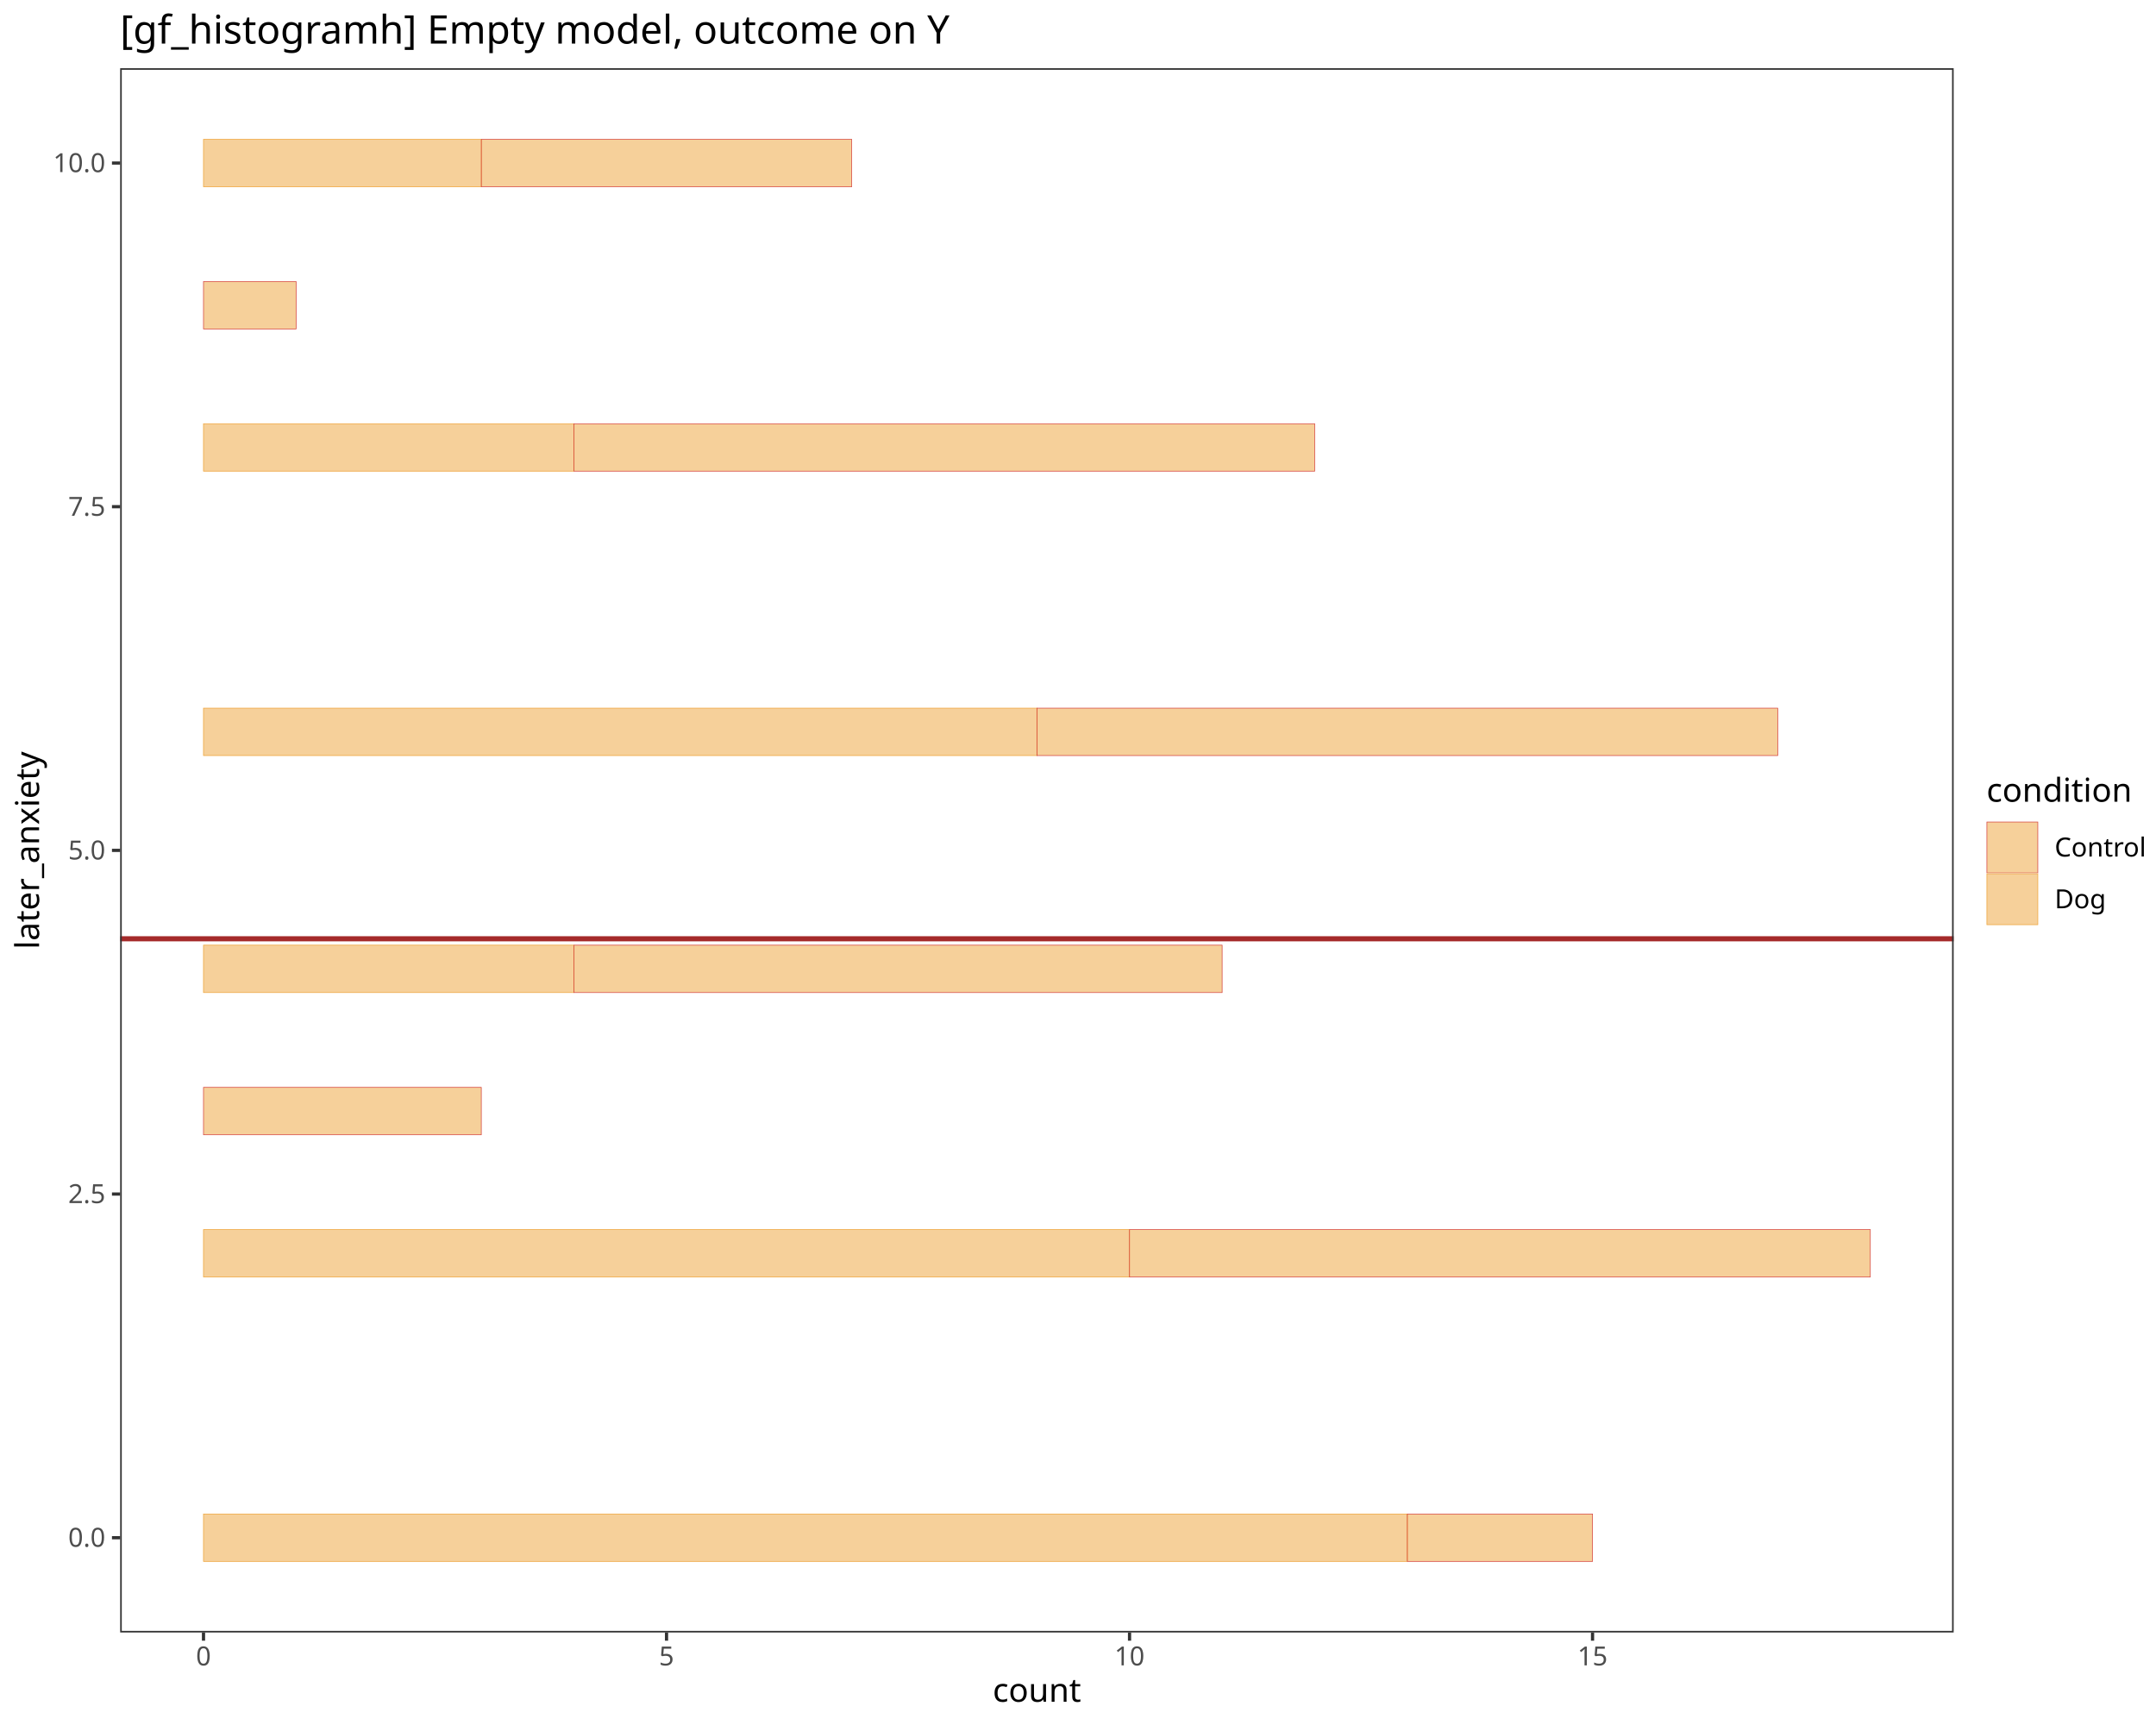
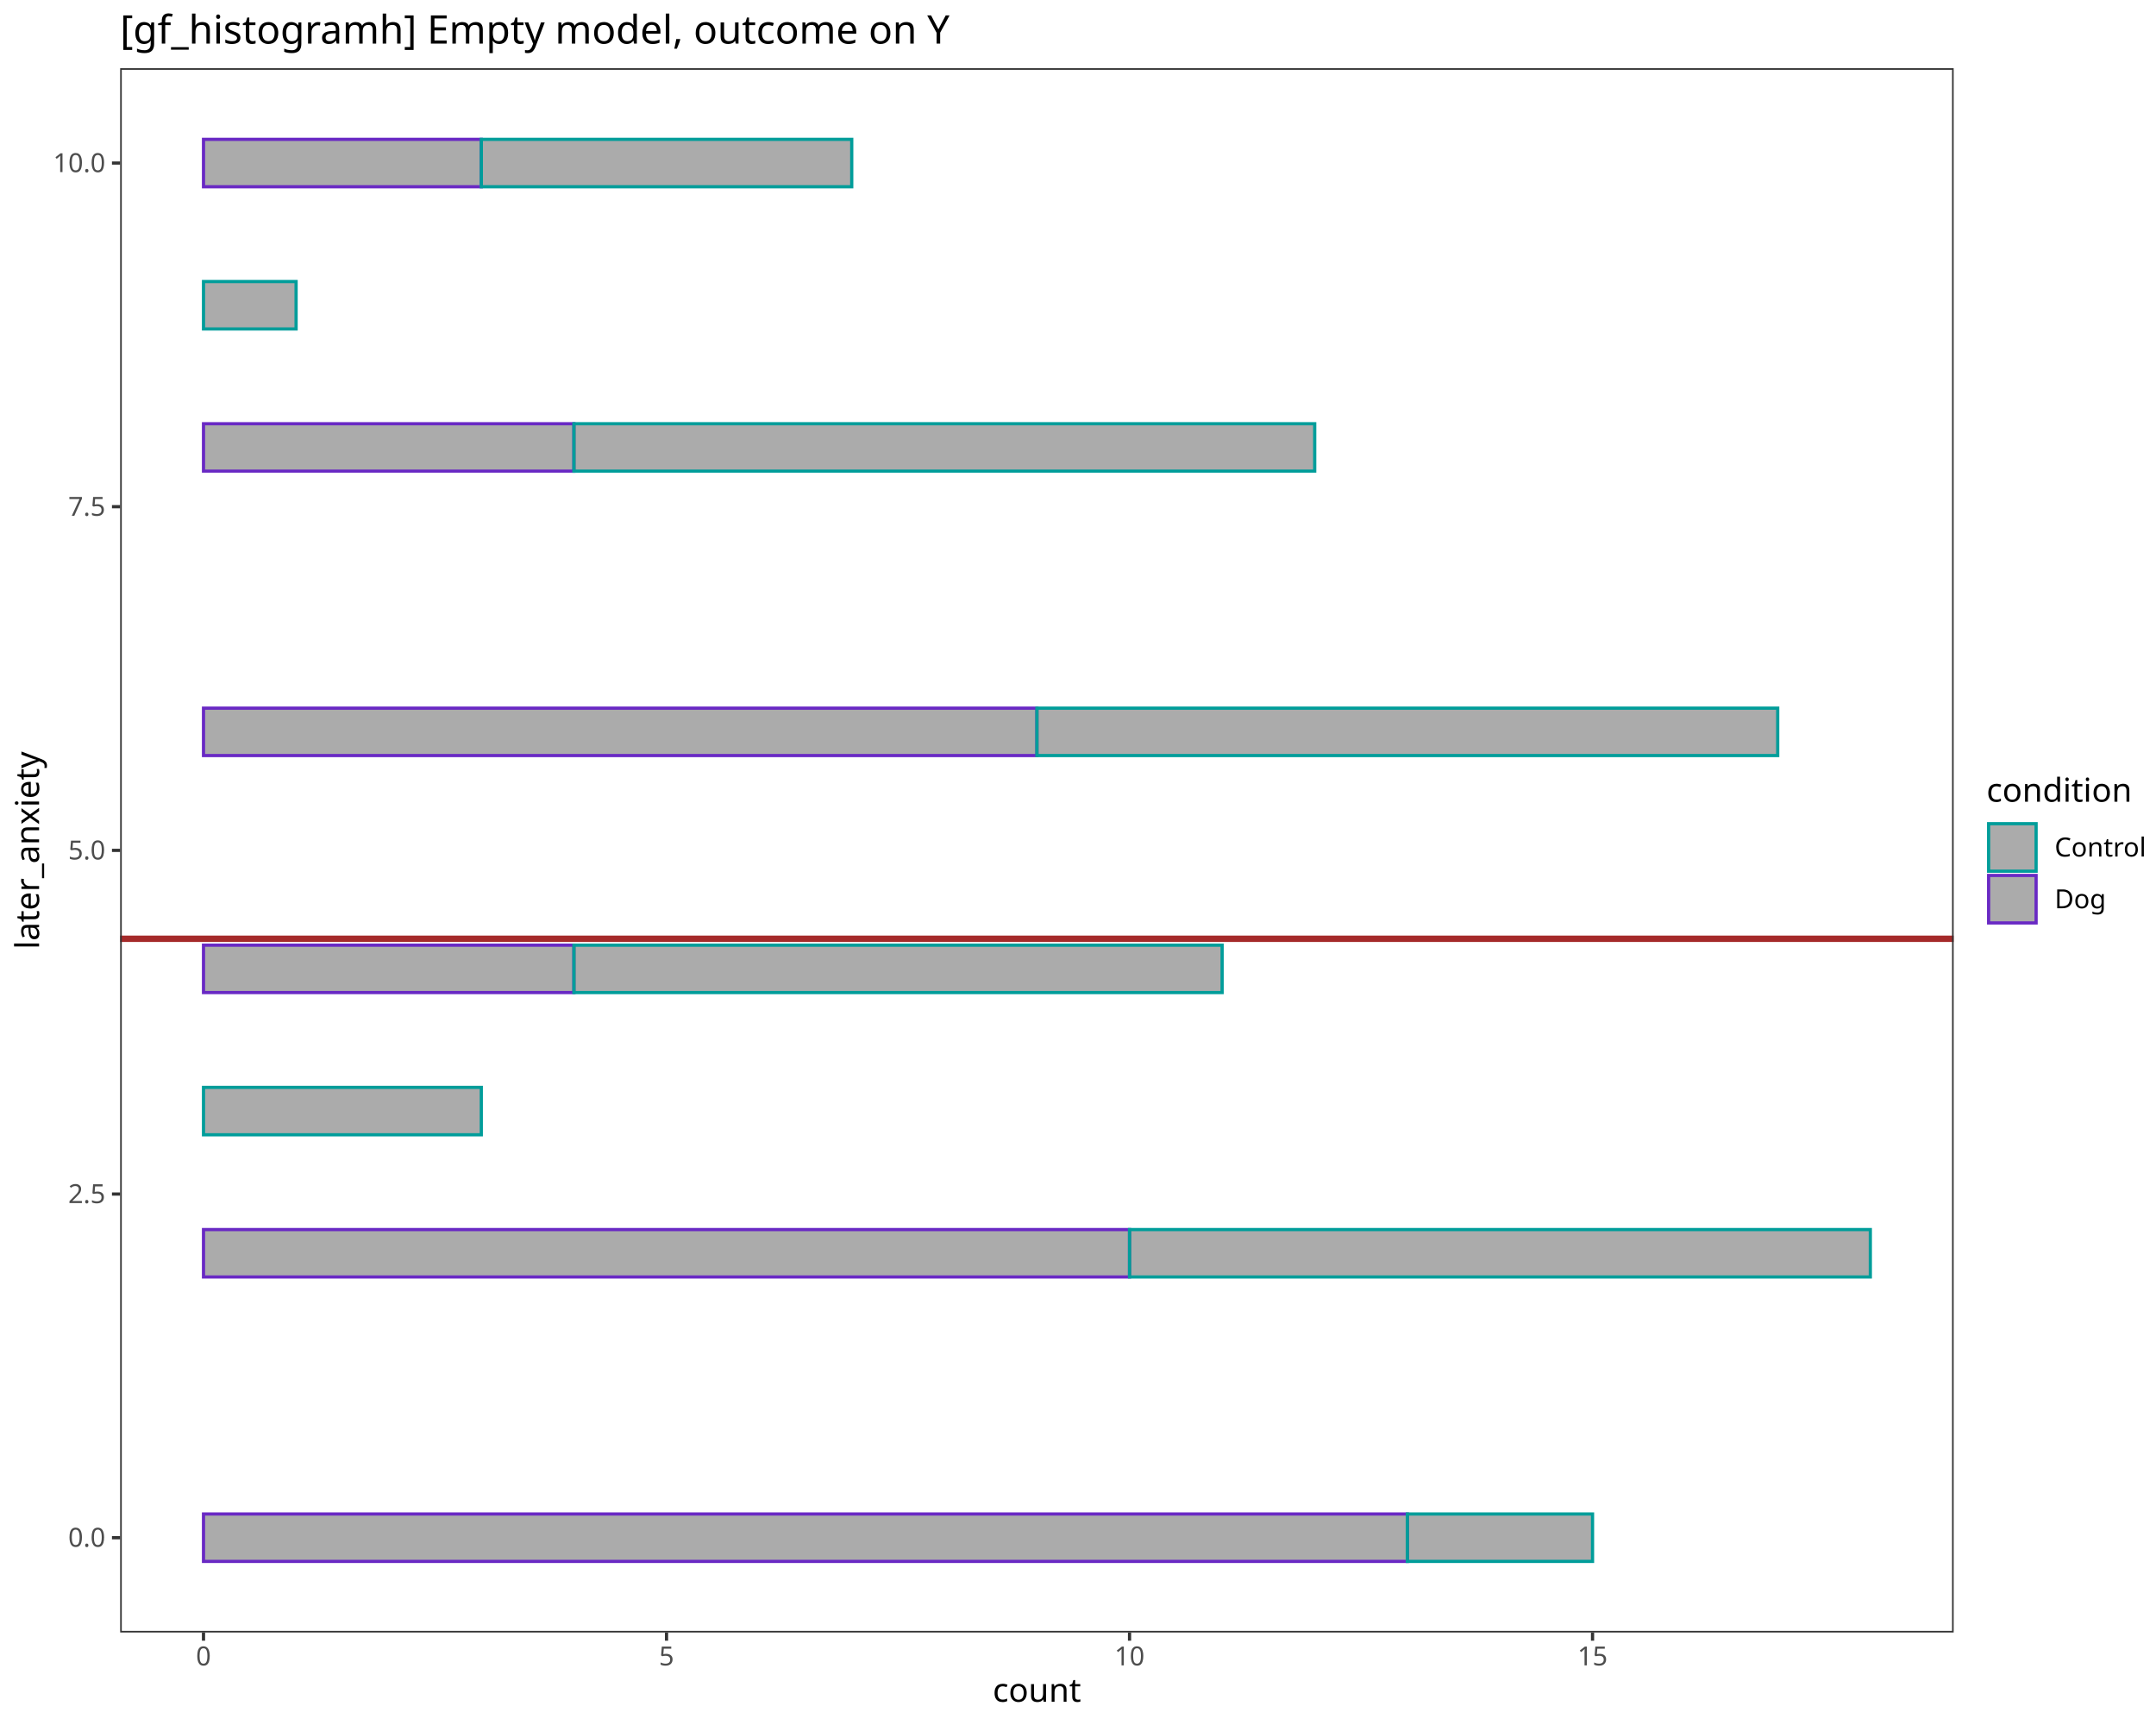
<svg xmlns="http://www.w3.org/2000/svg" class="svglite" data-engine-version="2.0" width="720.00pt" height="576.00pt" viewBox="0 0 720.00 576.00">
  <defs>
    <style type="text/css">
    .svglite line, .svglite polyline, .svglite polygon, .svglite path, .svglite rect, .svglite circle {
      fill: none;
      stroke: #000000;
      stroke-linecap: round;
      stroke-linejoin: round;
      stroke-miterlimit: 10.00;
    }
  </style>
  </defs>
  <rect width="100%" height="100%" style="stroke: none; fill: #FFFFFF;" />
  <defs>
    <clipPath id="cpMC4wMHw3MjAuMDB8MC4wMHw1NzYuMDA=">
      <rect x="0.00" y="0.00" width="720.00" height="576.00" />
    </clipPath>
  </defs>
  <g clip-path="url(#cpMC4wMHw3MjAuMDB8MC4wMHw1NzYuMDA=)">
    <rect x="0.00" y="0.00" width="720.00" height="576.00" style="stroke-width: 1.07; stroke: #FFFFFF; fill: #FFFFFF;" />
  </g>
  <defs>
    <clipPath id="cpNDAuMTN8NjUyLjQzfDIyLjc4fDU0NS4xMQ==">
      <rect x="40.13" y="22.78" width="612.30" height="522.33" />
    </clipPath>
  </defs>
  <g clip-path="url(#cpNDAuMTN8NjUyLjQzfDIyLjc4fDU0NS4xMQ==)">
    <rect x="40.13" y="22.78" width="612.30" height="522.33" style="stroke-width: 1.07; stroke: none; fill: #FFFFFF;" />
-     <rect x="67.96" y="505.54" width="402.02" height="15.83" style="stroke-width: 0.21; stroke: #EEA236; stroke-linecap: square; stroke-linejoin: miter; fill: #EEA236; fill-opacity: 0.50;" />
-     <rect x="469.98" y="505.54" width="61.85" height="15.83" style="stroke-width: 0.21; stroke: #D43F3A; stroke-linecap: square; stroke-linejoin: miter; fill: #EEA236; fill-opacity: 0.50;" />
-     <rect x="67.96" y="489.71" width="0.00" height="15.83" style="stroke-width: 0.21; stroke: #EEA236; stroke-linecap: square; stroke-linejoin: miter; fill: #EEA236; fill-opacity: 0.50;" />
-     <rect x="67.96" y="489.71" width="0.00" height="15.83" style="stroke-width: 0.21; stroke: #D43F3A; stroke-linecap: square; stroke-linejoin: miter; fill: #EEA236; fill-opacity: 0.50;" />
-     <rect x="67.96" y="473.89" width="0.00" height="15.83" style="stroke-width: 0.21; stroke: #EEA236; stroke-linecap: square; stroke-linejoin: miter; fill: #EEA236; fill-opacity: 0.50;" />
-     <rect x="67.96" y="473.89" width="0.00" height="15.83" style="stroke-width: 0.21; stroke: #D43F3A; stroke-linecap: square; stroke-linejoin: miter; fill: #EEA236; fill-opacity: 0.50;" />
-     <rect x="67.96" y="458.06" width="0.00" height="15.83" style="stroke-width: 0.21; stroke: #EEA236; stroke-linecap: square; stroke-linejoin: miter; fill: #EEA236; fill-opacity: 0.50;" />
-     <rect x="67.96" y="458.06" width="0.00" height="15.83" style="stroke-width: 0.21; stroke: #D43F3A; stroke-linecap: square; stroke-linejoin: miter; fill: #EEA236; fill-opacity: 0.50;" />
-     <rect x="67.96" y="442.23" width="0.00" height="15.83" style="stroke-width: 0.21; stroke: #EEA236; stroke-linecap: square; stroke-linejoin: miter; fill: #EEA236; fill-opacity: 0.50;" />
-     <rect x="67.96" y="442.23" width="0.00" height="15.83" style="stroke-width: 0.21; stroke: #D43F3A; stroke-linecap: square; stroke-linejoin: miter; fill: #EEA236; fill-opacity: 0.50;" />
-     <rect x="67.96" y="426.40" width="0.00" height="15.83" style="stroke-width: 0.21; stroke: #EEA236; stroke-linecap: square; stroke-linejoin: miter; fill: #EEA236; fill-opacity: 0.50;" />
-     <rect x="67.96" y="426.40" width="0.00" height="15.83" style="stroke-width: 0.21; stroke: #D43F3A; stroke-linecap: square; stroke-linejoin: miter; fill: #EEA236; fill-opacity: 0.50;" />
-     <rect x="67.96" y="410.57" width="309.24" height="15.83" style="stroke-width: 0.21; stroke: #EEA236; stroke-linecap: square; stroke-linejoin: miter; fill: #EEA236; fill-opacity: 0.50;" />
-     <rect x="377.21" y="410.57" width="247.39" height="15.83" style="stroke-width: 0.21; stroke: #D43F3A; stroke-linecap: square; stroke-linejoin: miter; fill: #EEA236; fill-opacity: 0.50;" />
-     <rect x="67.96" y="394.75" width="0.00" height="15.83" style="stroke-width: 0.21; stroke: #EEA236; stroke-linecap: square; stroke-linejoin: miter; fill: #EEA236; fill-opacity: 0.50;" />
-     <rect x="67.96" y="394.75" width="0.00" height="15.83" style="stroke-width: 0.21; stroke: #D43F3A; stroke-linecap: square; stroke-linejoin: miter; fill: #EEA236; fill-opacity: 0.50;" />
-     <rect x="67.96" y="378.92" width="0.00" height="15.83" style="stroke-width: 0.21; stroke: #EEA236; stroke-linecap: square; stroke-linejoin: miter; fill: #EEA236; fill-opacity: 0.50;" />
-     <rect x="67.96" y="378.92" width="0.00" height="15.83" style="stroke-width: 0.21; stroke: #D43F3A; stroke-linecap: square; stroke-linejoin: miter; fill: #EEA236; fill-opacity: 0.50;" />
-     <rect x="67.96" y="363.09" width="0.00" height="15.83" style="stroke-width: 0.21; stroke: #EEA236; stroke-linecap: square; stroke-linejoin: miter; fill: #EEA236; fill-opacity: 0.50;" />
-     <rect x="67.96" y="363.09" width="92.77" height="15.83" style="stroke-width: 0.21; stroke: #D43F3A; stroke-linecap: square; stroke-linejoin: miter; fill: #EEA236; fill-opacity: 0.50;" />
-     <rect x="67.96" y="347.26" width="0.00" height="15.83" style="stroke-width: 0.21; stroke: #EEA236; stroke-linecap: square; stroke-linejoin: miter; fill: #EEA236; fill-opacity: 0.50;" />
-     <rect x="67.96" y="347.26" width="0.00" height="15.83" style="stroke-width: 0.21; stroke: #D43F3A; stroke-linecap: square; stroke-linejoin: miter; fill: #EEA236; fill-opacity: 0.50;" />
-     <rect x="67.96" y="331.43" width="0.00" height="15.83" style="stroke-width: 0.21; stroke: #EEA236; stroke-linecap: square; stroke-linejoin: miter; fill: #EEA236; fill-opacity: 0.50;" />
-     <rect x="67.96" y="331.43" width="0.00" height="15.83" style="stroke-width: 0.21; stroke: #D43F3A; stroke-linecap: square; stroke-linejoin: miter; fill: #EEA236; fill-opacity: 0.50;" />
-     <rect x="67.96" y="315.60" width="123.70" height="15.83" style="stroke-width: 0.21; stroke: #EEA236; stroke-linecap: square; stroke-linejoin: miter; fill: #EEA236; fill-opacity: 0.50;" />
-     <rect x="191.66" y="315.60" width="216.47" height="15.83" style="stroke-width: 0.21; stroke: #D43F3A; stroke-linecap: square; stroke-linejoin: miter; fill: #EEA236; fill-opacity: 0.50;" />
-     <rect x="67.96" y="299.78" width="0.00" height="15.83" style="stroke-width: 0.21; stroke: #EEA236; stroke-linecap: square; stroke-linejoin: miter; fill: #EEA236; fill-opacity: 0.50;" />
-     <rect x="67.96" y="299.78" width="0.00" height="15.83" style="stroke-width: 0.21; stroke: #D43F3A; stroke-linecap: square; stroke-linejoin: miter; fill: #EEA236; fill-opacity: 0.50;" />
-     <rect x="67.96" y="283.95" width="0.00" height="15.83" style="stroke-width: 0.21; stroke: #EEA236; stroke-linecap: square; stroke-linejoin: miter; fill: #EEA236; fill-opacity: 0.50;" />
-     <rect x="67.96" y="283.95" width="0.00" height="15.83" style="stroke-width: 0.21; stroke: #D43F3A; stroke-linecap: square; stroke-linejoin: miter; fill: #EEA236; fill-opacity: 0.50;" />
-     <rect x="67.96" y="268.12" width="0.00" height="15.83" style="stroke-width: 0.21; stroke: #EEA236; stroke-linecap: square; stroke-linejoin: miter; fill: #EEA236; fill-opacity: 0.50;" />
-     <rect x="67.96" y="268.12" width="0.00" height="15.83" style="stroke-width: 0.21; stroke: #D43F3A; stroke-linecap: square; stroke-linejoin: miter; fill: #EEA236; fill-opacity: 0.50;" />
-     <rect x="67.96" y="252.29" width="0.00" height="15.83" style="stroke-width: 0.21; stroke: #EEA236; stroke-linecap: square; stroke-linejoin: miter; fill: #EEA236; fill-opacity: 0.50;" />
-     <rect x="67.96" y="252.29" width="0.00" height="15.83" style="stroke-width: 0.21; stroke: #D43F3A; stroke-linecap: square; stroke-linejoin: miter; fill: #EEA236; fill-opacity: 0.50;" />
-     <rect x="67.96" y="236.46" width="278.32" height="15.83" style="stroke-width: 0.21; stroke: #EEA236; stroke-linecap: square; stroke-linejoin: miter; fill: #EEA236; fill-opacity: 0.50;" />
-     <rect x="346.28" y="236.46" width="247.39" height="15.83" style="stroke-width: 0.21; stroke: #D43F3A; stroke-linecap: square; stroke-linejoin: miter; fill: #EEA236; fill-opacity: 0.50;" />
-     <rect x="67.96" y="220.64" width="0.00" height="15.83" style="stroke-width: 0.21; stroke: #EEA236; stroke-linecap: square; stroke-linejoin: miter; fill: #EEA236; fill-opacity: 0.50;" />
-     <rect x="67.96" y="220.64" width="0.00" height="15.83" style="stroke-width: 0.21; stroke: #D43F3A; stroke-linecap: square; stroke-linejoin: miter; fill: #EEA236; fill-opacity: 0.50;" />
-     <rect x="67.96" y="204.81" width="0.00" height="15.83" style="stroke-width: 0.21; stroke: #EEA236; stroke-linecap: square; stroke-linejoin: miter; fill: #EEA236; fill-opacity: 0.50;" />
-     <rect x="67.96" y="204.81" width="0.00" height="15.83" style="stroke-width: 0.21; stroke: #D43F3A; stroke-linecap: square; stroke-linejoin: miter; fill: #EEA236; fill-opacity: 0.50;" />
-     <rect x="67.96" y="188.98" width="0.00" height="15.83" style="stroke-width: 0.21; stroke: #EEA236; stroke-linecap: square; stroke-linejoin: miter; fill: #EEA236; fill-opacity: 0.50;" />
-     <rect x="67.96" y="188.98" width="0.00" height="15.83" style="stroke-width: 0.21; stroke: #D43F3A; stroke-linecap: square; stroke-linejoin: miter; fill: #EEA236; fill-opacity: 0.50;" />
-     <rect x="67.96" y="173.15" width="0.00" height="15.83" style="stroke-width: 0.21; stroke: #EEA236; stroke-linecap: square; stroke-linejoin: miter; fill: #EEA236; fill-opacity: 0.50;" />
-     <rect x="67.96" y="173.15" width="0.00" height="15.83" style="stroke-width: 0.21; stroke: #D43F3A; stroke-linecap: square; stroke-linejoin: miter; fill: #EEA236; fill-opacity: 0.50;" />
-     <rect x="67.96" y="157.32" width="0.00" height="15.83" style="stroke-width: 0.21; stroke: #EEA236; stroke-linecap: square; stroke-linejoin: miter; fill: #EEA236; fill-opacity: 0.50;" />
-     <rect x="67.96" y="157.32" width="0.00" height="15.83" style="stroke-width: 0.21; stroke: #D43F3A; stroke-linecap: square; stroke-linejoin: miter; fill: #EEA236; fill-opacity: 0.50;" />
-     <rect x="67.96" y="141.49" width="123.70" height="15.83" style="stroke-width: 0.21; stroke: #EEA236; stroke-linecap: square; stroke-linejoin: miter; fill: #EEA236; fill-opacity: 0.50;" />
-     <rect x="191.66" y="141.49" width="247.39" height="15.83" style="stroke-width: 0.21; stroke: #D43F3A; stroke-linecap: square; stroke-linejoin: miter; fill: #EEA236; fill-opacity: 0.50;" />
-     <rect x="67.96" y="125.67" width="0.00" height="15.83" style="stroke-width: 0.21; stroke: #EEA236; stroke-linecap: square; stroke-linejoin: miter; fill: #EEA236; fill-opacity: 0.50;" />
-     <rect x="67.96" y="125.67" width="0.00" height="15.83" style="stroke-width: 0.21; stroke: #D43F3A; stroke-linecap: square; stroke-linejoin: miter; fill: #EEA236; fill-opacity: 0.50;" />
-     <rect x="67.96" y="109.84" width="0.00" height="15.83" style="stroke-width: 0.21; stroke: #EEA236; stroke-linecap: square; stroke-linejoin: miter; fill: #EEA236; fill-opacity: 0.50;" />
-     <rect x="67.96" y="109.84" width="0.00" height="15.83" style="stroke-width: 0.21; stroke: #D43F3A; stroke-linecap: square; stroke-linejoin: miter; fill: #EEA236; fill-opacity: 0.50;" />
-     <rect x="67.96" y="94.01" width="0.00" height="15.83" style="stroke-width: 0.21; stroke: #EEA236; stroke-linecap: square; stroke-linejoin: miter; fill: #EEA236; fill-opacity: 0.50;" />
-     <rect x="67.96" y="94.01" width="30.92" height="15.83" style="stroke-width: 0.21; stroke: #D43F3A; stroke-linecap: square; stroke-linejoin: miter; fill: #EEA236; fill-opacity: 0.50;" />
-     <rect x="67.96" y="78.18" width="0.00" height="15.83" style="stroke-width: 0.21; stroke: #EEA236; stroke-linecap: square; stroke-linejoin: miter; fill: #EEA236; fill-opacity: 0.50;" />
-     <rect x="67.96" y="78.18" width="0.00" height="15.83" style="stroke-width: 0.21; stroke: #D43F3A; stroke-linecap: square; stroke-linejoin: miter; fill: #EEA236; fill-opacity: 0.50;" />
-     <rect x="67.96" y="62.35" width="0.00" height="15.83" style="stroke-width: 0.21; stroke: #EEA236; stroke-linecap: square; stroke-linejoin: miter; fill: #EEA236; fill-opacity: 0.50;" />
-     <rect x="67.96" y="62.35" width="0.00" height="15.83" style="stroke-width: 0.21; stroke: #D43F3A; stroke-linecap: square; stroke-linejoin: miter; fill: #EEA236; fill-opacity: 0.50;" />
-     <rect x="67.96" y="46.53" width="92.77" height="15.83" style="stroke-width: 0.21; stroke: #EEA236; stroke-linecap: square; stroke-linejoin: miter; fill: #EEA236; fill-opacity: 0.50;" />
-     <rect x="160.74" y="46.53" width="123.70" height="15.83" style="stroke-width: 0.21; stroke: #D43F3A; stroke-linecap: square; stroke-linejoin: miter; fill: #EEA236; fill-opacity: 0.50;" />
-     <line x1="40.13" y1="313.46" x2="652.43" y2="313.46" style="stroke-width: 1.71; stroke: #A52A2A; stroke-linecap: butt;" />
+     <rect x="67.96" y="505.54" width="402.02" height="15.83" style="stroke-width: 1.07; stroke: #6929C4; stroke-linecap: square; stroke-linejoin: miter; fill: #595959; fill-opacity: 0.50;" />
+     <rect x="469.98" y="505.54" width="61.85" height="15.83" style="stroke-width: 1.07; stroke: #009D9A; stroke-linecap: square; stroke-linejoin: miter; fill: #595959; fill-opacity: 0.50;" />
+     <rect x="67.96" y="489.71" width="0.00" height="15.83" style="stroke-width: 1.07; stroke: #6929C4; stroke-linecap: square; stroke-linejoin: miter; fill: #595959; fill-opacity: 0.50;" />
+     <rect x="67.96" y="489.71" width="0.00" height="15.83" style="stroke-width: 1.07; stroke: #009D9A; stroke-linecap: square; stroke-linejoin: miter; fill: #595959; fill-opacity: 0.50;" />
+     <rect x="67.96" y="473.89" width="0.00" height="15.83" style="stroke-width: 1.07; stroke: #6929C4; stroke-linecap: square; stroke-linejoin: miter; fill: #595959; fill-opacity: 0.50;" />
+     <rect x="67.96" y="473.89" width="0.00" height="15.83" style="stroke-width: 1.07; stroke: #009D9A; stroke-linecap: square; stroke-linejoin: miter; fill: #595959; fill-opacity: 0.50;" />
+     <rect x="67.96" y="458.06" width="0.00" height="15.83" style="stroke-width: 1.07; stroke: #6929C4; stroke-linecap: square; stroke-linejoin: miter; fill: #595959; fill-opacity: 0.50;" />
+     <rect x="67.96" y="458.06" width="0.00" height="15.83" style="stroke-width: 1.07; stroke: #009D9A; stroke-linecap: square; stroke-linejoin: miter; fill: #595959; fill-opacity: 0.50;" />
+     <rect x="67.96" y="442.23" width="0.00" height="15.83" style="stroke-width: 1.07; stroke: #6929C4; stroke-linecap: square; stroke-linejoin: miter; fill: #595959; fill-opacity: 0.50;" />
+     <rect x="67.96" y="442.23" width="0.00" height="15.83" style="stroke-width: 1.07; stroke: #009D9A; stroke-linecap: square; stroke-linejoin: miter; fill: #595959; fill-opacity: 0.50;" />
+     <rect x="67.96" y="426.40" width="0.00" height="15.83" style="stroke-width: 1.07; stroke: #6929C4; stroke-linecap: square; stroke-linejoin: miter; fill: #595959; fill-opacity: 0.50;" />
+     <rect x="67.96" y="426.40" width="0.00" height="15.83" style="stroke-width: 1.07; stroke: #009D9A; stroke-linecap: square; stroke-linejoin: miter; fill: #595959; fill-opacity: 0.50;" />
+     <rect x="67.96" y="410.57" width="309.24" height="15.83" style="stroke-width: 1.07; stroke: #6929C4; stroke-linecap: square; stroke-linejoin: miter; fill: #595959; fill-opacity: 0.50;" />
+     <rect x="377.21" y="410.57" width="247.39" height="15.83" style="stroke-width: 1.07; stroke: #009D9A; stroke-linecap: square; stroke-linejoin: miter; fill: #595959; fill-opacity: 0.50;" />
+     <rect x="67.96" y="394.75" width="0.00" height="15.83" style="stroke-width: 1.07; stroke: #6929C4; stroke-linecap: square; stroke-linejoin: miter; fill: #595959; fill-opacity: 0.50;" />
+     <rect x="67.96" y="394.75" width="0.00" height="15.83" style="stroke-width: 1.07; stroke: #009D9A; stroke-linecap: square; stroke-linejoin: miter; fill: #595959; fill-opacity: 0.50;" />
+     <rect x="67.96" y="378.92" width="0.00" height="15.83" style="stroke-width: 1.07; stroke: #6929C4; stroke-linecap: square; stroke-linejoin: miter; fill: #595959; fill-opacity: 0.50;" />
+     <rect x="67.96" y="378.92" width="0.00" height="15.83" style="stroke-width: 1.07; stroke: #009D9A; stroke-linecap: square; stroke-linejoin: miter; fill: #595959; fill-opacity: 0.50;" />
+     <rect x="67.96" y="363.09" width="0.00" height="15.83" style="stroke-width: 1.07; stroke: #6929C4; stroke-linecap: square; stroke-linejoin: miter; fill: #595959; fill-opacity: 0.50;" />
+     <rect x="67.96" y="363.09" width="92.77" height="15.83" style="stroke-width: 1.07; stroke: #009D9A; stroke-linecap: square; stroke-linejoin: miter; fill: #595959; fill-opacity: 0.50;" />
+     <rect x="67.96" y="347.26" width="0.00" height="15.83" style="stroke-width: 1.07; stroke: #6929C4; stroke-linecap: square; stroke-linejoin: miter; fill: #595959; fill-opacity: 0.50;" />
+     <rect x="67.96" y="347.26" width="0.00" height="15.83" style="stroke-width: 1.07; stroke: #009D9A; stroke-linecap: square; stroke-linejoin: miter; fill: #595959; fill-opacity: 0.50;" />
+     <rect x="67.96" y="331.43" width="0.00" height="15.83" style="stroke-width: 1.07; stroke: #6929C4; stroke-linecap: square; stroke-linejoin: miter; fill: #595959; fill-opacity: 0.50;" />
+     <rect x="67.96" y="331.43" width="0.00" height="15.83" style="stroke-width: 1.07; stroke: #009D9A; stroke-linecap: square; stroke-linejoin: miter; fill: #595959; fill-opacity: 0.50;" />
+     <rect x="67.96" y="315.60" width="123.70" height="15.83" style="stroke-width: 1.07; stroke: #6929C4; stroke-linecap: square; stroke-linejoin: miter; fill: #595959; fill-opacity: 0.50;" />
+     <rect x="191.66" y="315.60" width="216.47" height="15.83" style="stroke-width: 1.07; stroke: #009D9A; stroke-linecap: square; stroke-linejoin: miter; fill: #595959; fill-opacity: 0.50;" />
+     <rect x="67.96" y="299.78" width="0.00" height="15.83" style="stroke-width: 1.07; stroke: #6929C4; stroke-linecap: square; stroke-linejoin: miter; fill: #595959; fill-opacity: 0.50;" />
+     <rect x="67.96" y="299.78" width="0.00" height="15.83" style="stroke-width: 1.07; stroke: #009D9A; stroke-linecap: square; stroke-linejoin: miter; fill: #595959; fill-opacity: 0.50;" />
+     <rect x="67.96" y="283.95" width="0.00" height="15.83" style="stroke-width: 1.07; stroke: #6929C4; stroke-linecap: square; stroke-linejoin: miter; fill: #595959; fill-opacity: 0.50;" />
+     <rect x="67.96" y="283.95" width="0.00" height="15.83" style="stroke-width: 1.07; stroke: #009D9A; stroke-linecap: square; stroke-linejoin: miter; fill: #595959; fill-opacity: 0.50;" />
+     <rect x="67.96" y="268.12" width="0.00" height="15.83" style="stroke-width: 1.07; stroke: #6929C4; stroke-linecap: square; stroke-linejoin: miter; fill: #595959; fill-opacity: 0.50;" />
+     <rect x="67.96" y="268.12" width="0.00" height="15.83" style="stroke-width: 1.07; stroke: #009D9A; stroke-linecap: square; stroke-linejoin: miter; fill: #595959; fill-opacity: 0.50;" />
+     <rect x="67.96" y="252.29" width="0.00" height="15.83" style="stroke-width: 1.07; stroke: #6929C4; stroke-linecap: square; stroke-linejoin: miter; fill: #595959; fill-opacity: 0.50;" />
+     <rect x="67.96" y="252.29" width="0.00" height="15.83" style="stroke-width: 1.07; stroke: #009D9A; stroke-linecap: square; stroke-linejoin: miter; fill: #595959; fill-opacity: 0.50;" />
+     <rect x="67.96" y="236.46" width="278.32" height="15.83" style="stroke-width: 1.07; stroke: #6929C4; stroke-linecap: square; stroke-linejoin: miter; fill: #595959; fill-opacity: 0.50;" />
+     <rect x="346.28" y="236.46" width="247.39" height="15.83" style="stroke-width: 1.07; stroke: #009D9A; stroke-linecap: square; stroke-linejoin: miter; fill: #595959; fill-opacity: 0.50;" />
+     <rect x="67.96" y="220.64" width="0.00" height="15.83" style="stroke-width: 1.07; stroke: #6929C4; stroke-linecap: square; stroke-linejoin: miter; fill: #595959; fill-opacity: 0.50;" />
+     <rect x="67.96" y="220.64" width="0.00" height="15.83" style="stroke-width: 1.07; stroke: #009D9A; stroke-linecap: square; stroke-linejoin: miter; fill: #595959; fill-opacity: 0.50;" />
+     <rect x="67.96" y="204.81" width="0.00" height="15.83" style="stroke-width: 1.07; stroke: #6929C4; stroke-linecap: square; stroke-linejoin: miter; fill: #595959; fill-opacity: 0.50;" />
+     <rect x="67.96" y="204.81" width="0.00" height="15.83" style="stroke-width: 1.07; stroke: #009D9A; stroke-linecap: square; stroke-linejoin: miter; fill: #595959; fill-opacity: 0.50;" />
+     <rect x="67.96" y="188.98" width="0.00" height="15.83" style="stroke-width: 1.07; stroke: #6929C4; stroke-linecap: square; stroke-linejoin: miter; fill: #595959; fill-opacity: 0.50;" />
+     <rect x="67.96" y="188.98" width="0.00" height="15.83" style="stroke-width: 1.07; stroke: #009D9A; stroke-linecap: square; stroke-linejoin: miter; fill: #595959; fill-opacity: 0.50;" />
+     <rect x="67.96" y="173.15" width="0.00" height="15.83" style="stroke-width: 1.07; stroke: #6929C4; stroke-linecap: square; stroke-linejoin: miter; fill: #595959; fill-opacity: 0.50;" />
+     <rect x="67.96" y="173.15" width="0.00" height="15.83" style="stroke-width: 1.07; stroke: #009D9A; stroke-linecap: square; stroke-linejoin: miter; fill: #595959; fill-opacity: 0.50;" />
+     <rect x="67.96" y="157.32" width="0.00" height="15.83" style="stroke-width: 1.07; stroke: #6929C4; stroke-linecap: square; stroke-linejoin: miter; fill: #595959; fill-opacity: 0.50;" />
+     <rect x="67.96" y="157.32" width="0.00" height="15.83" style="stroke-width: 1.07; stroke: #009D9A; stroke-linecap: square; stroke-linejoin: miter; fill: #595959; fill-opacity: 0.50;" />
+     <rect x="67.96" y="141.49" width="123.70" height="15.83" style="stroke-width: 1.07; stroke: #6929C4; stroke-linecap: square; stroke-linejoin: miter; fill: #595959; fill-opacity: 0.50;" />
+     <rect x="191.66" y="141.49" width="247.39" height="15.83" style="stroke-width: 1.07; stroke: #009D9A; stroke-linecap: square; stroke-linejoin: miter; fill: #595959; fill-opacity: 0.50;" />
+     <rect x="67.96" y="125.67" width="0.00" height="15.83" style="stroke-width: 1.07; stroke: #6929C4; stroke-linecap: square; stroke-linejoin: miter; fill: #595959; fill-opacity: 0.50;" />
+     <rect x="67.96" y="125.67" width="0.00" height="15.83" style="stroke-width: 1.07; stroke: #009D9A; stroke-linecap: square; stroke-linejoin: miter; fill: #595959; fill-opacity: 0.50;" />
+     <rect x="67.96" y="109.84" width="0.00" height="15.83" style="stroke-width: 1.07; stroke: #6929C4; stroke-linecap: square; stroke-linejoin: miter; fill: #595959; fill-opacity: 0.50;" />
+     <rect x="67.96" y="109.84" width="0.00" height="15.83" style="stroke-width: 1.07; stroke: #009D9A; stroke-linecap: square; stroke-linejoin: miter; fill: #595959; fill-opacity: 0.50;" />
+     <rect x="67.96" y="94.01" width="0.00" height="15.83" style="stroke-width: 1.07; stroke: #6929C4; stroke-linecap: square; stroke-linejoin: miter; fill: #595959; fill-opacity: 0.50;" />
+     <rect x="67.96" y="94.01" width="30.92" height="15.83" style="stroke-width: 1.07; stroke: #009D9A; stroke-linecap: square; stroke-linejoin: miter; fill: #595959; fill-opacity: 0.50;" />
+     <rect x="67.96" y="78.18" width="0.00" height="15.83" style="stroke-width: 1.07; stroke: #6929C4; stroke-linecap: square; stroke-linejoin: miter; fill: #595959; fill-opacity: 0.50;" />
+     <rect x="67.96" y="78.18" width="0.00" height="15.83" style="stroke-width: 1.07; stroke: #009D9A; stroke-linecap: square; stroke-linejoin: miter; fill: #595959; fill-opacity: 0.50;" />
+     <rect x="67.96" y="62.35" width="0.00" height="15.83" style="stroke-width: 1.07; stroke: #6929C4; stroke-linecap: square; stroke-linejoin: miter; fill: #595959; fill-opacity: 0.50;" />
+     <rect x="67.96" y="62.35" width="0.00" height="15.83" style="stroke-width: 1.07; stroke: #009D9A; stroke-linecap: square; stroke-linejoin: miter; fill: #595959; fill-opacity: 0.50;" />
+     <rect x="67.96" y="46.53" width="92.77" height="15.83" style="stroke-width: 1.07; stroke: #6929C4; stroke-linecap: square; stroke-linejoin: miter; fill: #595959; fill-opacity: 0.50;" />
+     <rect x="160.74" y="46.53" width="123.70" height="15.83" style="stroke-width: 1.07; stroke: #009D9A; stroke-linecap: square; stroke-linejoin: miter; fill: #595959; fill-opacity: 0.50;" />
+     <line x1="40.13" y1="313.46" x2="652.43" y2="313.46" style="stroke-width: 2.13; stroke: #A52A2A; stroke-linecap: butt;" />
    <rect x="40.13" y="22.78" width="612.30" height="522.33" style="stroke-width: 1.07; stroke: #333333;" />
  </g>
  <g clip-path="url(#cpMC4wMHw3MjAuMDB8MC4wMHw1NzYuMDA=)">
    <text x="35.20" y="516.48" text-anchor="end" style="font-size: 8.80px; fill: #4D4D4D; font-family: sans;" textLength="12.23px" lengthAdjust="spacingAndGlyphs">0.0</text>
    <text x="35.20" y="401.73" text-anchor="end" style="font-size: 8.80px; fill: #4D4D4D; font-family: sans;" textLength="12.23px" lengthAdjust="spacingAndGlyphs">2.5</text>
    <text x="35.20" y="286.98" text-anchor="end" style="font-size: 8.80px; fill: #4D4D4D; font-family: sans;" textLength="12.23px" lengthAdjust="spacingAndGlyphs">5.0</text>
    <text x="35.20" y="172.22" text-anchor="end" style="font-size: 8.80px; fill: #4D4D4D; font-family: sans;" textLength="12.23px" lengthAdjust="spacingAndGlyphs">7.5</text>
    <text x="35.20" y="57.47" text-anchor="end" style="font-size: 8.80px; fill: #4D4D4D; font-family: sans;" textLength="17.13px" lengthAdjust="spacingAndGlyphs">10.0</text>
    <polyline points="37.39,513.46 40.13,513.46 " style="stroke-width: 1.07; stroke: #333333; stroke-linecap: butt;" />
    <polyline points="37.39,398.70 40.13,398.70 " style="stroke-width: 1.07; stroke: #333333; stroke-linecap: butt;" />
    <polyline points="37.39,283.95 40.13,283.95 " style="stroke-width: 1.07; stroke: #333333; stroke-linecap: butt;" />
    <polyline points="37.39,169.19 40.13,169.19 " style="stroke-width: 1.07; stroke: #333333; stroke-linecap: butt;" />
    <polyline points="37.39,54.44 40.13,54.44 " style="stroke-width: 1.07; stroke: #333333; stroke-linecap: butt;" />
    <polyline points="67.96,547.85 67.96,545.11 " style="stroke-width: 1.07; stroke: #333333; stroke-linecap: butt;" />
    <polyline points="222.59,547.85 222.59,545.11 " style="stroke-width: 1.07; stroke: #333333; stroke-linecap: butt;" />
    <polyline points="377.21,547.85 377.21,545.11 " style="stroke-width: 1.07; stroke: #333333; stroke-linecap: butt;" />
    <polyline points="531.83,547.85 531.83,545.11 " style="stroke-width: 1.07; stroke: #333333; stroke-linecap: butt;" />
    <text x="67.96" y="556.10" text-anchor="middle" style="font-size: 8.80px; fill: #4D4D4D; font-family: sans;" textLength="4.89px" lengthAdjust="spacingAndGlyphs">0</text>
    <text x="222.59" y="556.10" text-anchor="middle" style="font-size: 8.80px; fill: #4D4D4D; font-family: sans;" textLength="4.89px" lengthAdjust="spacingAndGlyphs">5</text>
    <text x="377.21" y="556.10" text-anchor="middle" style="font-size: 8.80px; fill: #4D4D4D; font-family: sans;" textLength="9.79px" lengthAdjust="spacingAndGlyphs">10</text>
    <text x="531.83" y="556.10" text-anchor="middle" style="font-size: 8.80px; fill: #4D4D4D; font-family: sans;" textLength="9.79px" lengthAdjust="spacingAndGlyphs">15</text>
    <text x="346.28" y="568.24" text-anchor="middle" style="font-size: 11.00px; font-family: sans;" textLength="26.91px" lengthAdjust="spacingAndGlyphs">count</text>
    <text transform="translate(13.05,283.95) rotate(-90)" text-anchor="middle" style="font-size: 11.00px; font-family: sans;" textLength="62.38px" lengthAdjust="spacingAndGlyphs">later_anxiety</text>
    <rect x="663.39" y="259.00" width="51.13" height="49.89" style="stroke-width: 1.07; stroke: none; fill: #FFFFFF;" />
    <text x="663.39" y="267.71" style="font-size: 11.00px; font-family: sans;" textLength="44.04px" lengthAdjust="spacingAndGlyphs">condition</text>
    <rect x="663.39" y="274.33" width="17.28" height="17.28" style="stroke-width: 1.07; stroke: none; fill: #FFFFFF;" />
-     <rect x="663.53" y="274.48" width="17.00" height="17.00" style="stroke-width: 0.21; stroke: #D43F3A; stroke-linecap: square; stroke-linejoin: miter; fill: #EEA236; fill-opacity: 0.50;" />
+     <rect x="664.10" y="275.04" width="15.86" height="15.86" style="stroke-width: 1.07; stroke: #009D9A; stroke-linecap: square; stroke-linejoin: miter; fill: #595959; fill-opacity: 0.50;" />
    <rect x="663.39" y="291.61" width="17.28" height="17.28" style="stroke-width: 1.07; stroke: none; fill: #FFFFFF;" />
-     <rect x="663.53" y="291.76" width="17.00" height="17.00" style="stroke-width: 0.21; stroke: #EEA236; stroke-linecap: square; stroke-linejoin: miter; fill: #EEA236; fill-opacity: 0.50;" />
+     <rect x="664.10" y="292.32" width="15.86" height="15.86" style="stroke-width: 1.07; stroke: #6929C4; stroke-linecap: square; stroke-linejoin: miter; fill: #595959; fill-opacity: 0.50;" />
    <text x="686.15" y="286.00" style="font-size: 8.80px; font-family: sans;" textLength="28.37px" lengthAdjust="spacingAndGlyphs">Control</text>
    <text x="686.15" y="303.28" style="font-size: 8.80px; font-family: sans;" textLength="16.15px" lengthAdjust="spacingAndGlyphs">Dog</text>
    <text x="40.13" y="14.56" style="font-size: 13.20px; font-family: sans;" textLength="260.50px" lengthAdjust="spacingAndGlyphs">[gf_histogramh] Empty model, outcome on Y</text>
  </g>
</svg>
